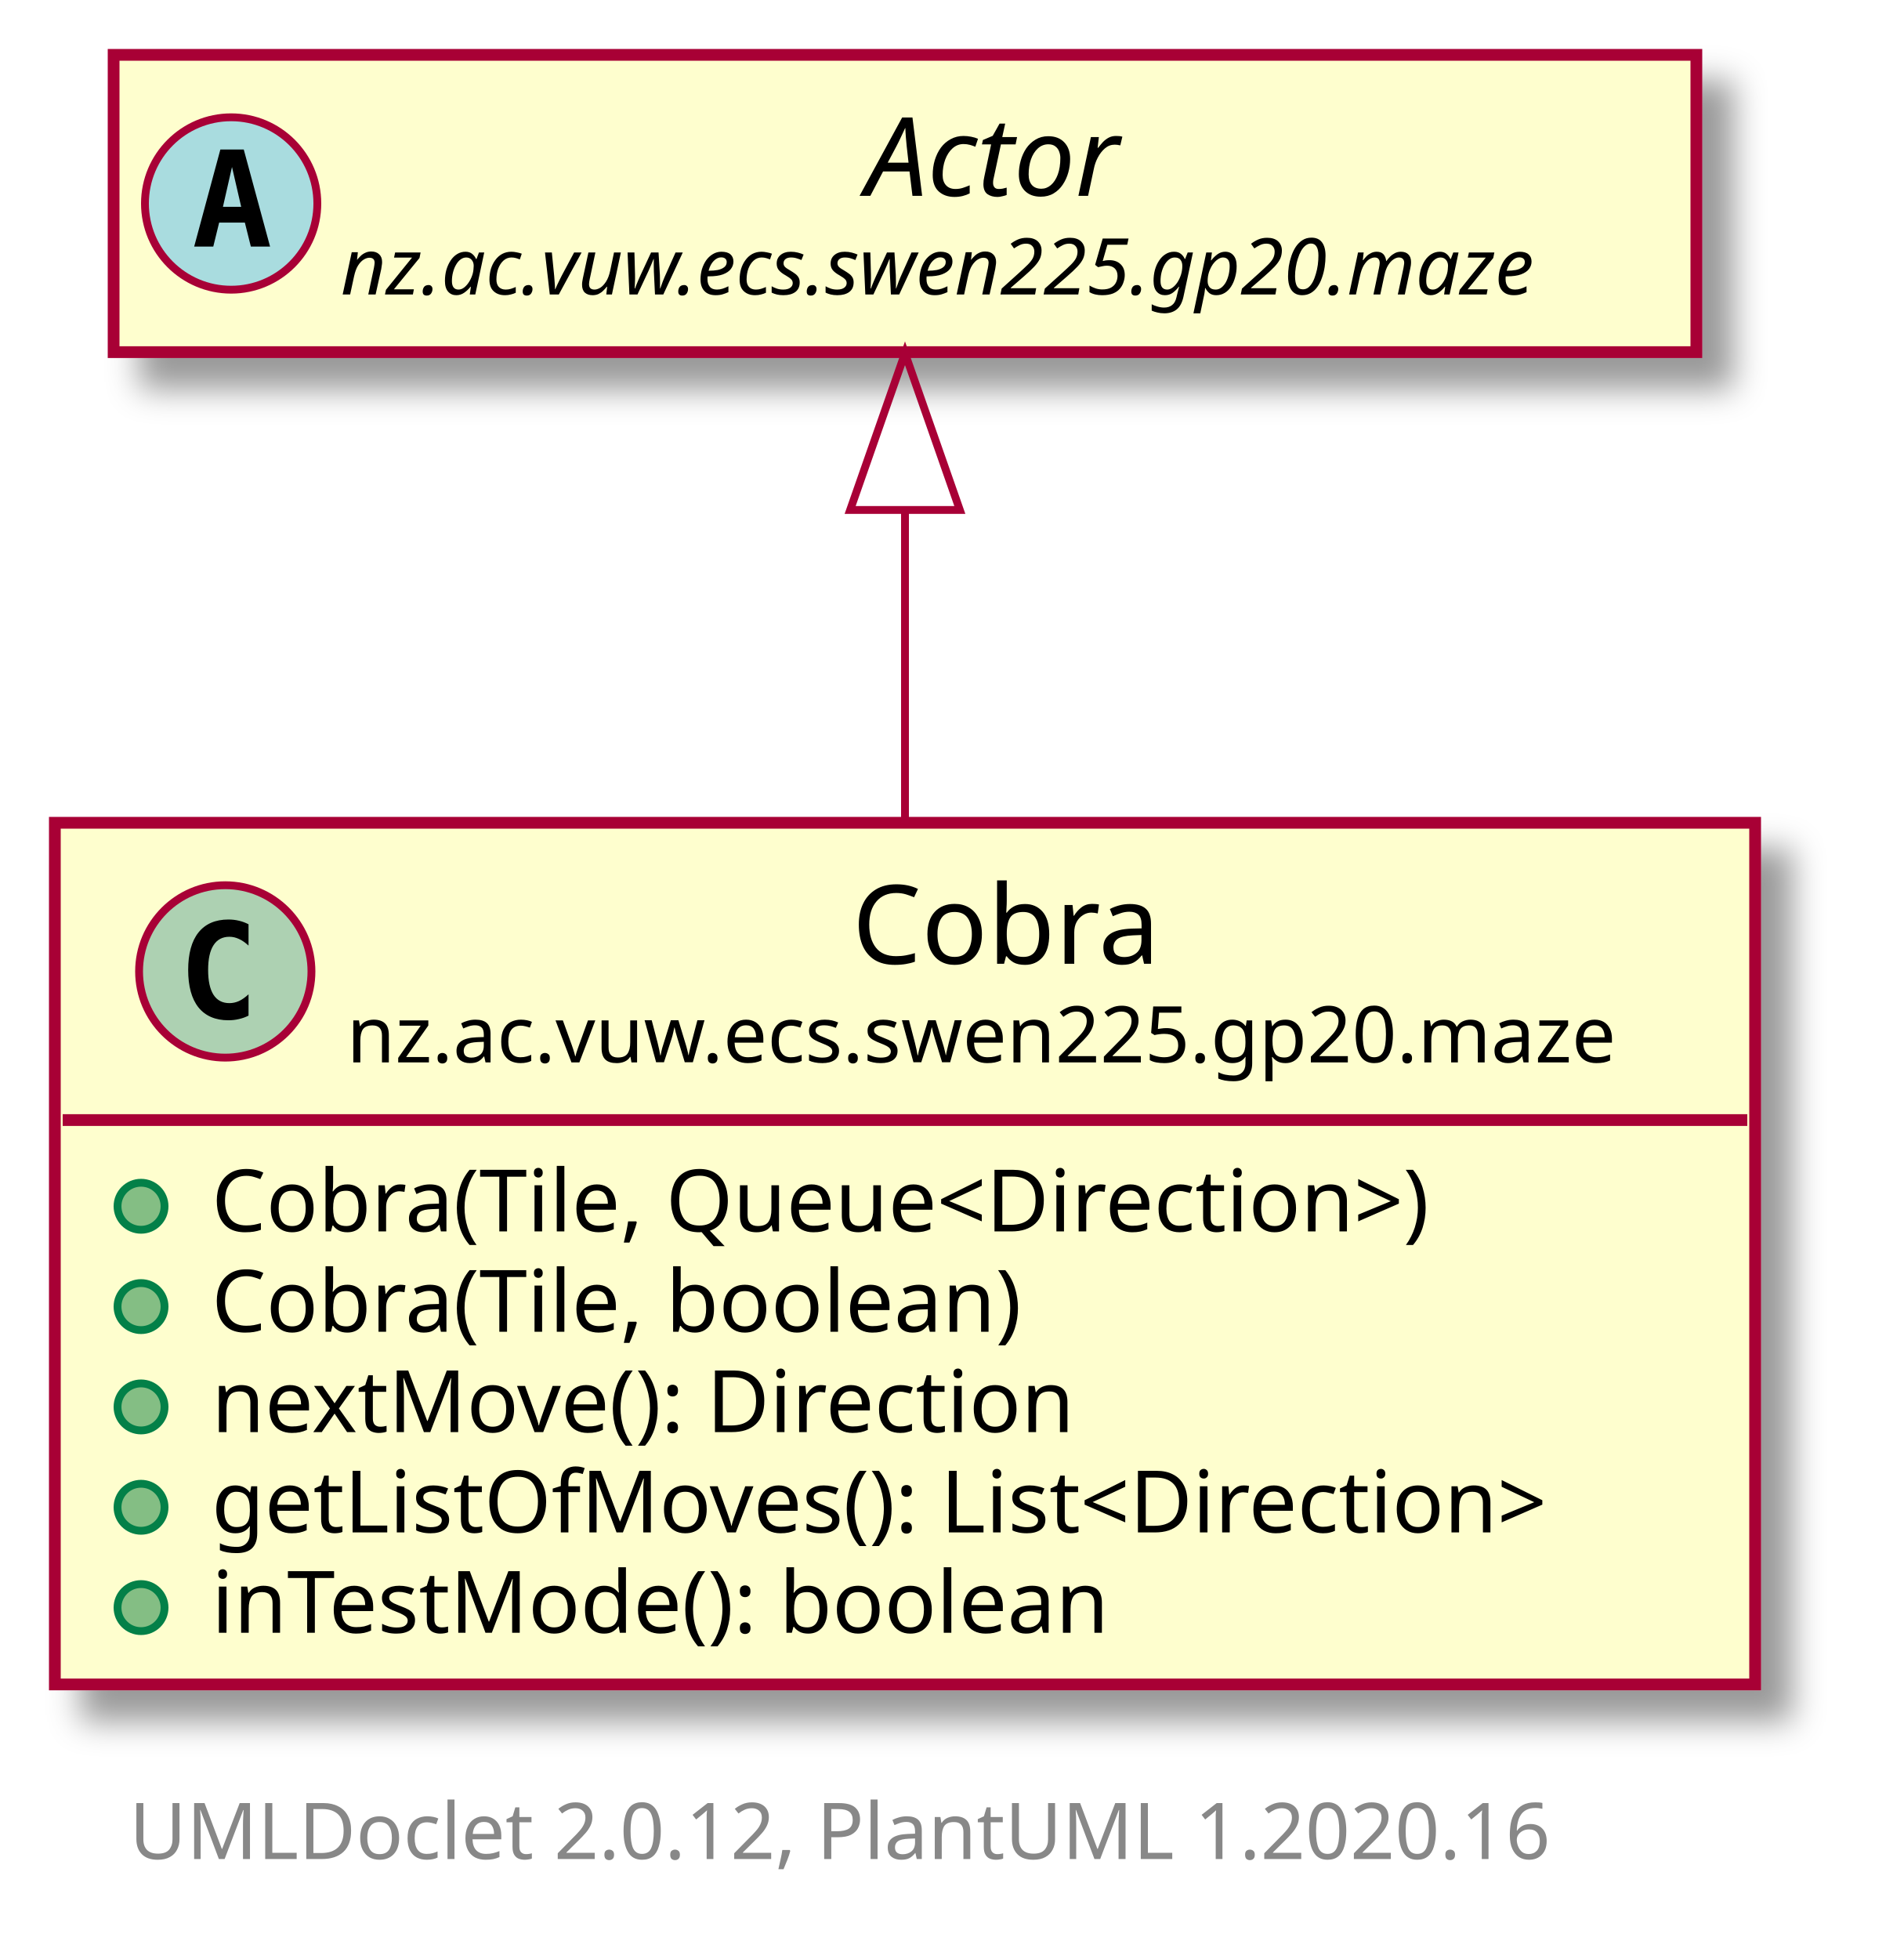
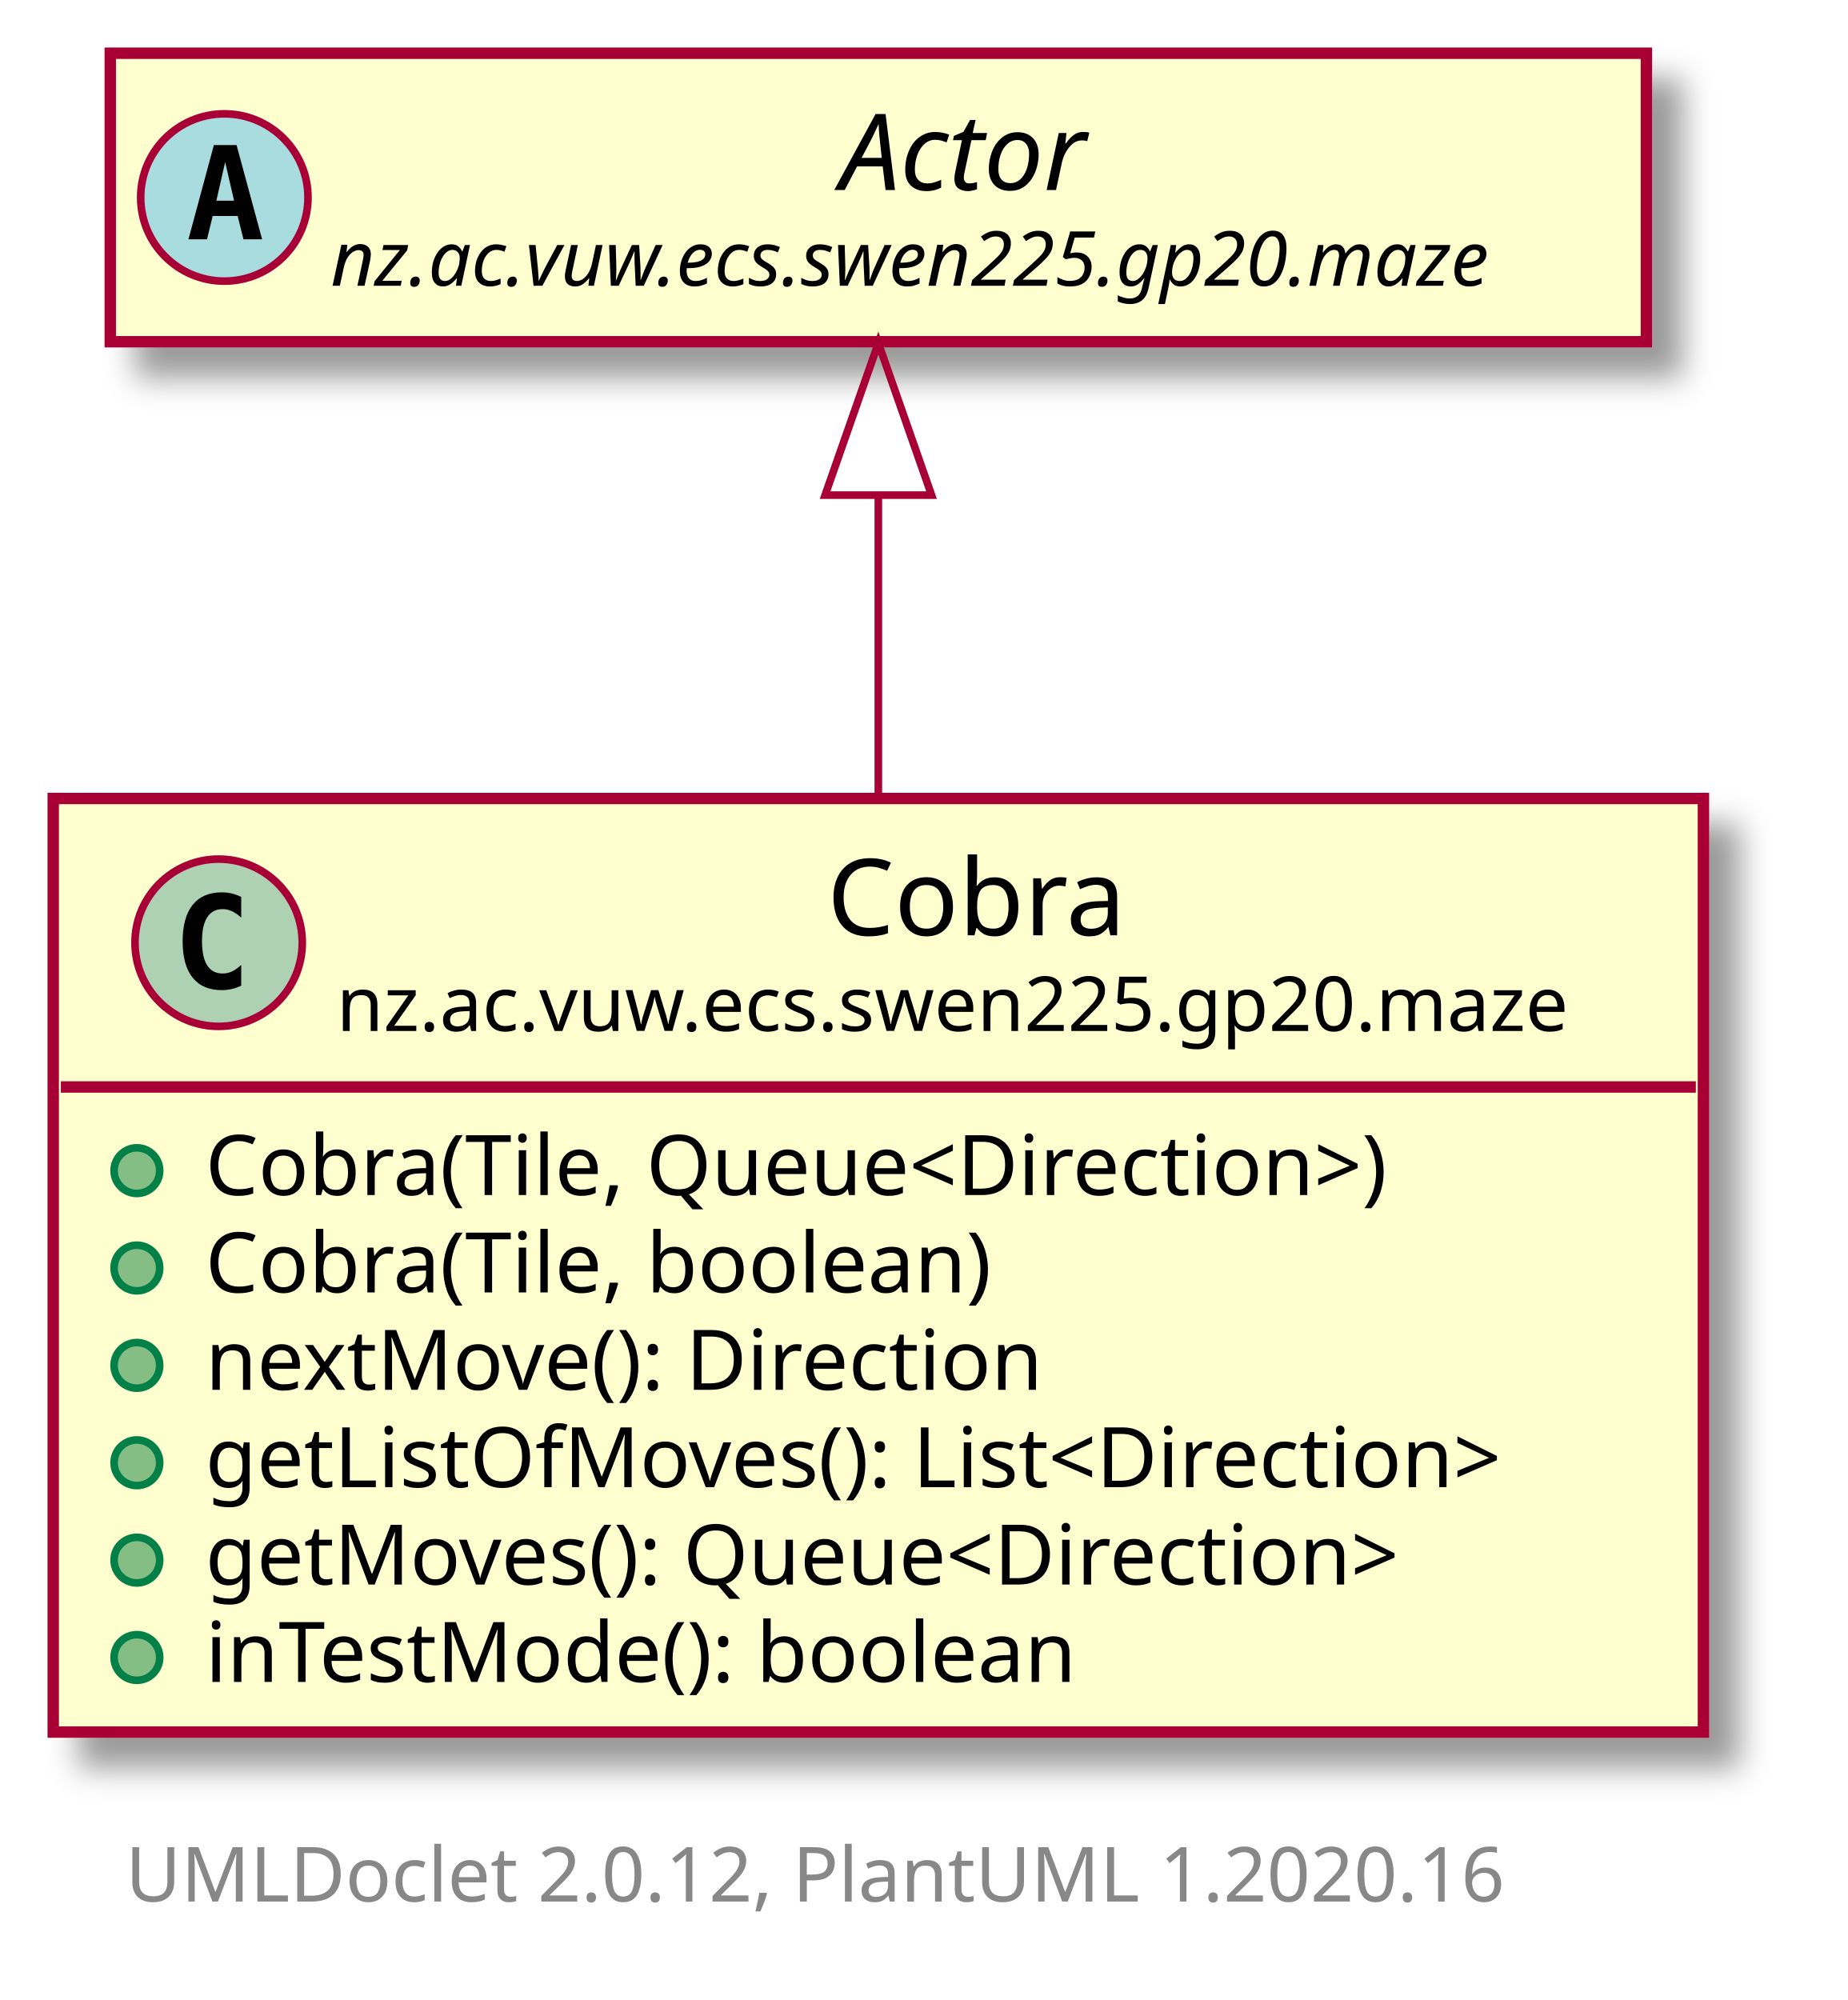
- <svg xmlns="http://www.w3.org/2000/svg" xmlns:xlink="http://www.w3.org/1999/xlink" contentScriptType="application/ecmascript" contentStyleType="text/css" height="250px" preserveAspectRatio="none" style="width:243px;height:250px;" version="1.1" viewBox="0 0 243 250" width="243px" zoomAndPan="magnify">
+ <svg xmlns="http://www.w3.org/2000/svg" xmlns:xlink="http://www.w3.org/1999/xlink" contentScriptType="application/ecmascript" contentStyleType="text/css" height="263px" preserveAspectRatio="none" style="width:243px;height:263px;" version="1.1" viewBox="0 0 243 263" width="243px" zoomAndPan="magnify">
  <defs>
-     <filter height="300%" id="f6c6j4suo22mq" width="300%" x="-1" y="-1">
+     <filter height="300%" id="f11cksog09cmlr" width="300%" x="-1" y="-1">
      <feGaussianBlur result="blurOut" stdDeviation="2.0" />
      <feColorMatrix in="blurOut" result="blurOut2" type="matrix" values="0 0 0 0 0 0 0 0 0 0 0 0 0 0 0 0 0 0 .4 0" />
      <feOffset dx="4.0" dy="4.0" in="blurOut2" result="blurOut3" />
      <feBlend in="SourceGraphic" in2="blurOut3" mode="normal" />
    </filter>
  </defs>
  <g>
    <a href="Cobra.html" target="_top" title="Cobra.html" xlink:actuate="onRequest" xlink:href="Cobra.html" xlink:show="new" xlink:title="Cobra.html" xlink:type="simple">
-       <rect codeLine="5" fill="#FEFECE" filter="url(#f6c6j4suo22mq)" height="109.961" id="nz.ac.vuw.ecs.swen225.gp20.maze.Cobra" style="stroke: #A80036; stroke-width: 1.5;" width="217" x="7" y="105" />
+       <rect codeLine="5" fill="#FEFECE" filter="url(#f11cksog09cmlr)" height="122.766" id="nz.ac.vuw.ecs.swen225.gp20.maze.Cobra" style="stroke: #A80036; stroke-width: 1.5;" width="217" x="7" y="105" />
      <ellipse cx="28.75" cy="123.969" fill="#ADD1B2" rx="11" ry="11" style="stroke: #A80036; stroke-width: 1.0;" />
      <path d="M31.719,129.609 Q31.141,129.906 30.5,130.047 Q29.859,130.203 29.156,130.203 Q26.656,130.203 25.328,128.562 Q24.016,126.906 24.016,123.781 Q24.016,120.656 25.328,119 Q26.656,117.344 29.156,117.344 Q29.859,117.344 30.5,117.5 Q31.156,117.656 31.719,117.953 L31.719,120.672 Q31.094,120.094 30.5,119.828 Q29.906,119.547 29.281,119.547 Q27.938,119.547 27.25,120.625 Q26.562,121.688 26.562,123.781 Q26.562,125.875 27.25,126.953 Q27.938,128.016 29.281,128.016 Q29.906,128.016 30.5,127.75 Q31.094,127.469 31.719,126.891 L31.719,129.609 Z " />
      <text fill="#000000" font-family="sans-serif" font-size="14" lengthAdjust="spacingAndGlyphs" textLength="41" x="108.75" y="122.995">Cobra
            </text>
      <text fill="#000000" font-family="sans-serif" font-size="10" lengthAdjust="spacingAndGlyphs" textLength="170" x="44.25" y="135.579">nz.ac.vuw.ecs.swen225.gp20.maze
            </text>
      <line style="stroke: #A80036; stroke-width: 1.5;" x1="8" x2="223" y1="142.938" y2="142.938" />
      <ellipse cx="18" cy="153.938" fill="#84BE84" rx="3" ry="3" style="stroke: #038048; stroke-width: 1.0;" />
      <text fill="#000000" font-family="sans-serif" font-size="11" lengthAdjust="spacingAndGlyphs" textLength="175" x="27" y="157.148">Cobra(Tile, Queue&lt;Direction&gt;)
            </text>
      <ellipse cx="18" cy="166.742" fill="#84BE84" rx="3" ry="3" style="stroke: #038048; stroke-width: 1.0;" />
      <text fill="#000000" font-family="sans-serif" font-size="11" lengthAdjust="spacingAndGlyphs" textLength="115" x="27" y="169.953">Cobra(Tile, boolean)
            </text>
      <ellipse cx="18" cy="179.547" fill="#84BE84" rx="3" ry="3" style="stroke: #038048; stroke-width: 1.0;" />
      <text fill="#000000" font-family="sans-serif" font-size="11" lengthAdjust="spacingAndGlyphs" textLength="119" x="27" y="182.757">nextMove(): Direction
            </text>
      <ellipse cx="18" cy="192.352" fill="#84BE84" rx="3" ry="3" style="stroke: #038048; stroke-width: 1.0;" />
      <text fill="#000000" font-family="sans-serif" font-size="11" lengthAdjust="spacingAndGlyphs" textLength="191" x="27" y="195.562">getListOfMoves(): List&lt;Direction&gt;
            </text>
      <ellipse cx="18" cy="205.156" fill="#84BE84" rx="3" ry="3" style="stroke: #038048; stroke-width: 1.0;" />
-       <text fill="#000000" font-family="sans-serif" font-size="11" lengthAdjust="spacingAndGlyphs" textLength="126" x="27" y="208.367">inTestMode(): boolean
+       <text fill="#000000" font-family="sans-serif" font-size="11" lengthAdjust="spacingAndGlyphs" textLength="175" x="27" y="208.367">getMoves(): Queue&lt;Direction&gt;
+             </text>
+       <ellipse cx="18" cy="217.961" fill="#84BE84" rx="3" ry="3" style="stroke: #038048; stroke-width: 1.0;" />
+       <text fill="#000000" font-family="sans-serif" font-size="11" lengthAdjust="spacingAndGlyphs" textLength="126" x="27" y="221.171">inTestMode(): boolean
            </text>
    </a>
    <a href="Actor.html" target="_top" title="Actor.html" xlink:actuate="onRequest" xlink:href="Actor.html" xlink:show="new" xlink:title="Actor.html" xlink:type="simple">
-       <rect codeLine="13" fill="#FEFECE" filter="url(#f6c6j4suo22mq)" height="37.938" id="nz.ac.vuw.ecs.swen225.gp20.maze.Actor" style="stroke: #A80036; stroke-width: 1.5;" width="202" x="14.5" y="7" />
+       <rect codeLine="14" fill="#FEFECE" filter="url(#f11cksog09cmlr)" height="37.938" id="nz.ac.vuw.ecs.swen225.gp20.maze.Actor" style="stroke: #A80036; stroke-width: 1.5;" width="202" x="14.5" y="7" />
      <ellipse cx="29.5" cy="25.969" fill="#A9DCDF" rx="11" ry="11" style="stroke: #A80036; stroke-width: 1.0;" />
      <path d="M29.609,21.312 L28.453,26.391 L30.781,26.391 L29.609,21.312 Z M28.125,19.078 L31.109,19.078 L34.469,31.469 L32.016,31.469 L31.25,28.406 L27.969,28.406 L27.219,31.469 L24.781,31.469 L28.125,19.078 Z " />
      <text fill="#000000" font-family="sans-serif" font-size="14" font-style="italic" lengthAdjust="spacingAndGlyphs" textLength="36" x="110.5" y="24.995">Actor
            </text>
      <text fill="#000000" font-family="sans-serif" font-size="10" font-style="italic" lengthAdjust="spacingAndGlyphs" textLength="170" x="43.5" y="37.579">nz.ac.vuw.ecs.swen225.gp20.maze
            </text>
    </a>
-     <path codeLine="15" d="M115.5,65.19 C115.5,77.61 115.5,91.62 115.5,104.97 " fill="none" id="nz.ac.vuw.ecs.swen225.gp20.maze.Actor-backto-nz.ac.vuw.ecs.swen225.gp20.maze.Cobra" style="stroke: #A80036; stroke-width: 1.0;" />
-     <polygon fill="none" points="108.5,65.08,115.5,45.08,122.5,65.08,108.5,65.08" style="stroke: #A80036; stroke-width: 1.0;" />
-     <text fill="#888888" font-family="sans-serif" font-size="10" lengthAdjust="spacingAndGlyphs" textLength="192" x="16.5" y="237.243">UMLDoclet 2.0.12, PlantUML 1.2020.16
+     <path codeLine="16" d="M115.5,65.43 C115.5,77.6 115.5,91.36 115.5,104.7 " fill="none" id="nz.ac.vuw.ecs.swen225.gp20.maze.Actor-backto-nz.ac.vuw.ecs.swen225.gp20.maze.Cobra" style="stroke: #A80036; stroke-width: 1.0;" />
+     <polygon fill="none" points="108.5,65.11,115.5,45.11,122.5,65.11,108.5,65.11" style="stroke: #A80036; stroke-width: 1.0;" />
+     <text fill="#888888" font-family="sans-serif" font-size="10" lengthAdjust="spacingAndGlyphs" textLength="192" x="16.5" y="250.048">UMLDoclet 2.0.12, PlantUML 1.2020.16
        </text>
  </g>
</svg>
